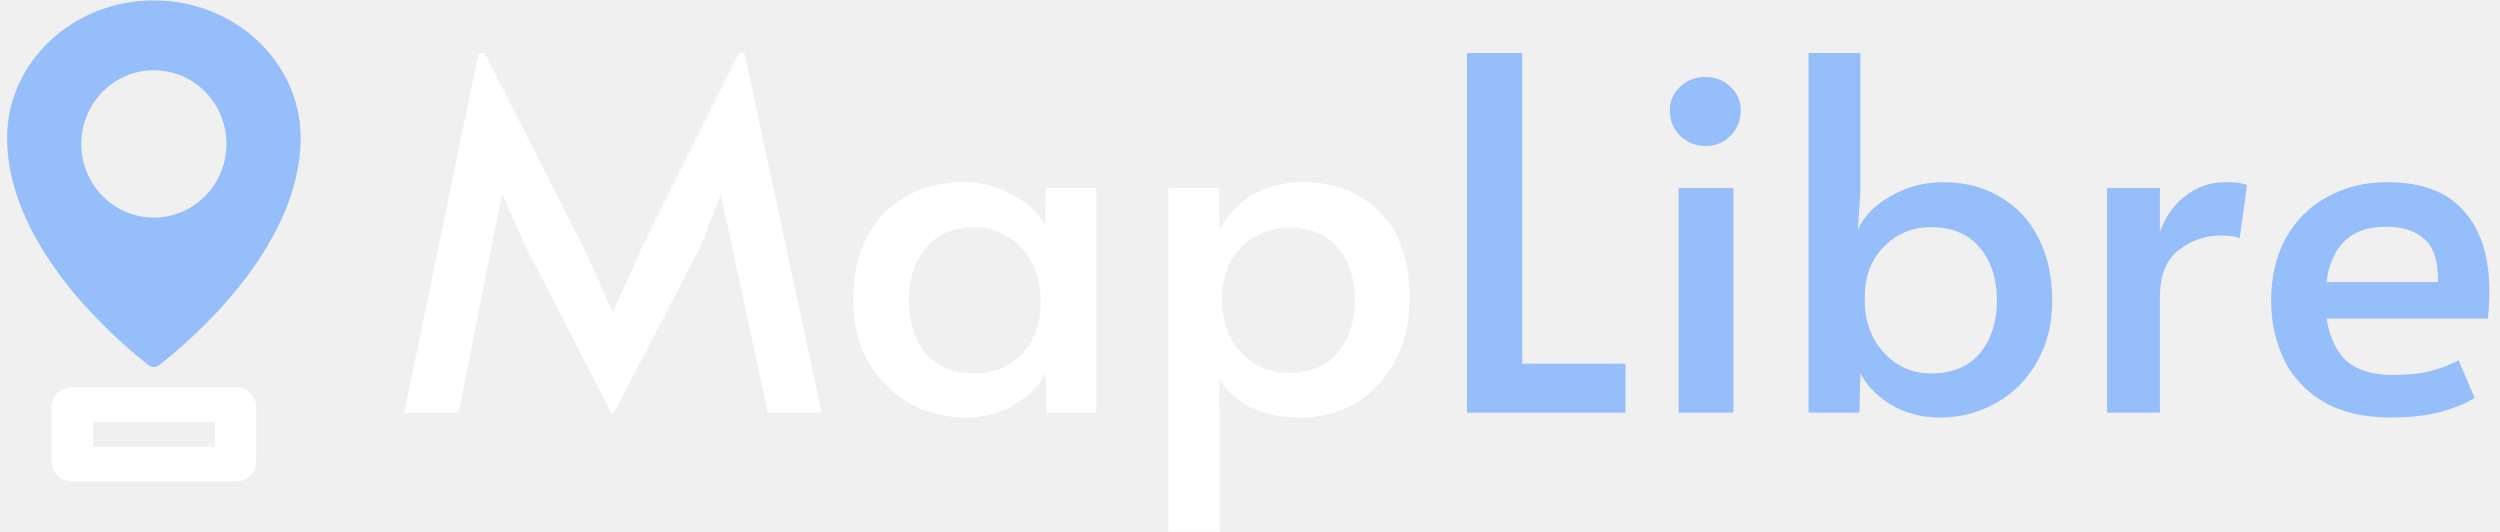
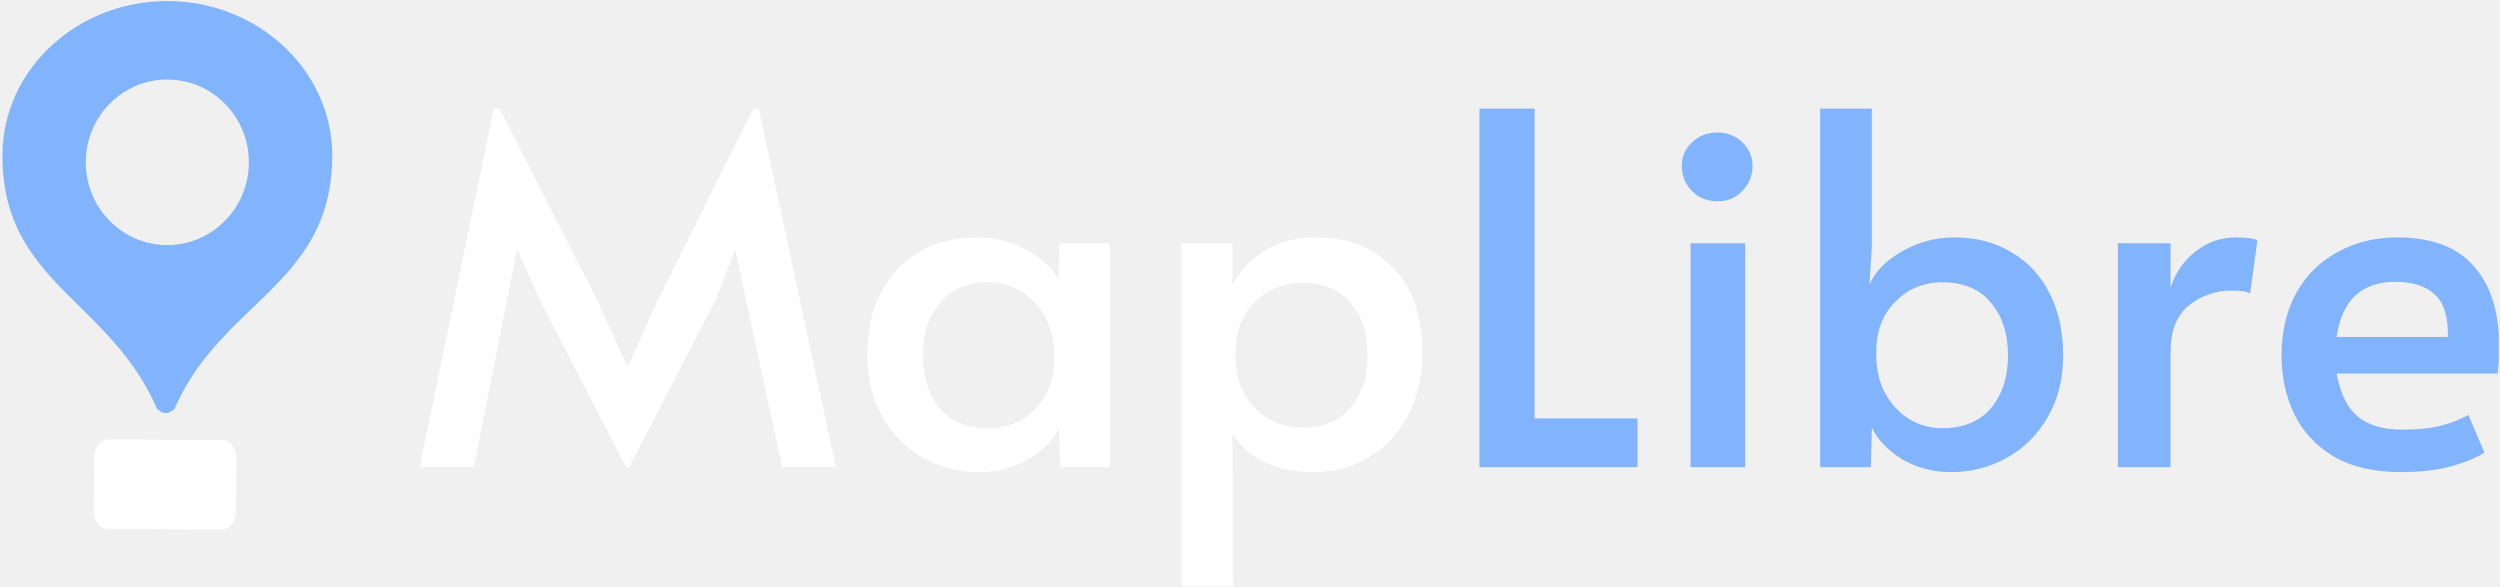
- <svg xmlns="http://www.w3.org/2000/svg" id="maplibre-logo" width="141" height="30" viewBox="0 0 141 30" fill="none">
-   <path d="M29.59 13.807L28.32 10.937L27.741 13.807L25.865 23.272H22.802L26.996 2.99H27.327L32.901 13.945L34.557 17.615L36.212 13.945L41.676 2.99H41.98L46.339 23.272H43.304L41.262 13.807L40.655 10.937L39.551 13.807L34.639 23.272H34.474L29.59 13.807Z" fill="white" />
-   <path d="M54.467 23.548C53.326 23.548 52.268 23.281 51.293 22.747C50.337 22.195 49.564 21.423 48.975 20.43C48.405 19.418 48.12 18.24 48.12 16.898C48.12 15.573 48.368 14.414 48.865 13.421C49.38 12.427 50.107 11.655 51.045 11.103C51.983 10.551 53.087 10.275 54.356 10.275C55.092 10.275 55.782 10.404 56.426 10.661C57.07 10.919 57.612 11.241 58.054 11.627C58.495 11.995 58.79 12.363 58.937 12.731L58.992 10.606H61.834V23.272H59.02L58.965 21.037C58.652 21.699 58.081 22.288 57.254 22.803C56.426 23.299 55.497 23.548 54.467 23.548ZM54.963 21.064C56.012 21.064 56.895 20.706 57.612 19.988C58.33 19.252 58.689 18.296 58.689 17.118V16.925C58.689 16.134 58.523 15.426 58.192 14.8C57.861 14.175 57.41 13.687 56.84 13.338C56.27 12.988 55.644 12.814 54.963 12.814C53.786 12.814 52.875 13.2 52.232 13.973C51.588 14.727 51.266 15.711 51.266 16.925C51.266 18.158 51.578 19.16 52.204 19.933C52.848 20.687 53.768 21.064 54.963 21.064Z" fill="white" />
-   <path d="M65.897 10.606H68.767V12.951C69.779 11.167 71.361 10.275 73.513 10.275C75.297 10.275 76.742 10.845 77.845 11.986C78.949 13.108 79.501 14.736 79.501 16.87C79.501 18.194 79.225 19.363 78.673 20.374C78.14 21.386 77.404 22.168 76.466 22.72C75.546 23.272 74.516 23.548 73.375 23.548C72.308 23.548 71.379 23.364 70.588 22.996C69.815 22.609 69.208 22.067 68.767 21.368L68.794 29.977H65.897V10.606ZM72.685 21.037C73.881 21.037 74.801 20.66 75.445 19.905C76.088 19.133 76.41 18.148 76.41 16.953C76.41 15.702 76.088 14.708 75.445 13.973C74.819 13.218 73.899 12.841 72.685 12.841C72.023 12.841 71.397 13.007 70.809 13.338C70.239 13.651 69.779 14.111 69.429 14.718C69.098 15.306 68.932 15.996 68.932 16.787V16.98C68.932 17.771 69.098 18.48 69.429 19.105C69.779 19.712 70.239 20.19 70.809 20.54C71.379 20.871 72.004 21.037 72.685 21.037Z" fill="white" />
-   <path d="M82.736 2.99H85.854V20.512H91.676V23.272H82.736V2.99Z" fill="#95BEFA" />
-   <path d="M94.674 10.606H97.765V23.272H94.674V10.606ZM96.192 8.233C95.621 8.233 95.143 8.04 94.757 7.654C94.371 7.267 94.177 6.789 94.177 6.219C94.177 5.704 94.371 5.262 94.757 4.894C95.143 4.526 95.621 4.342 96.192 4.342C96.744 4.342 97.213 4.526 97.599 4.894C97.985 5.262 98.179 5.704 98.179 6.219C98.179 6.789 97.985 7.267 97.599 7.654C97.231 8.04 96.762 8.233 96.192 8.233Z" fill="#95BEFA" />
-   <path d="M109.396 23.548C108.366 23.548 107.437 23.299 106.609 22.803C105.8 22.288 105.239 21.699 104.926 21.037L104.871 23.272H102.001V2.99H104.926V10.799L104.788 12.951C105.101 12.216 105.708 11.59 106.609 11.075C107.529 10.542 108.523 10.275 109.59 10.275C110.84 10.275 111.926 10.56 112.846 11.13C113.784 11.682 114.501 12.464 114.998 13.476C115.495 14.469 115.743 15.628 115.743 16.953C115.743 18.296 115.449 19.464 114.86 20.457C114.29 21.451 113.517 22.214 112.542 22.747C111.586 23.281 110.537 23.548 109.396 23.548ZM108.9 21.064C110.095 21.064 111.015 20.687 111.659 19.933C112.303 19.16 112.625 18.167 112.625 16.953C112.625 15.72 112.303 14.727 111.659 13.973C111.034 13.2 110.114 12.814 108.9 12.814C107.851 12.814 106.968 13.181 106.251 13.917C105.533 14.635 105.174 15.582 105.174 16.759V16.953C105.174 17.744 105.34 18.452 105.671 19.077C106.021 19.703 106.471 20.19 107.023 20.54C107.594 20.889 108.219 21.064 108.9 21.064Z" fill="#95BEFA" />
-   <path d="M118.839 10.606H121.819V13.089C122.113 12.243 122.591 11.563 123.254 11.048C123.916 10.533 124.67 10.275 125.516 10.275C126.105 10.275 126.51 10.33 126.731 10.441L126.317 13.448C126.151 13.338 125.792 13.283 125.241 13.283C124.376 13.283 123.585 13.559 122.867 14.111C122.168 14.662 121.819 15.545 121.819 16.759V23.272H118.839V10.606Z" fill="#95BEFA" />
-   <path d="M134.826 23.548C133.318 23.548 132.057 23.253 131.046 22.665C130.034 22.058 129.289 21.257 128.81 20.264C128.332 19.252 128.093 18.148 128.093 16.953C128.093 15.61 128.369 14.432 128.921 13.421C129.491 12.409 130.273 11.636 131.266 11.103C132.26 10.551 133.382 10.275 134.633 10.275C136.583 10.275 138.027 10.818 138.965 11.903C139.922 12.97 140.4 14.478 140.4 16.428C140.4 16.925 140.372 17.44 140.317 17.974H131.211C131.414 19.096 131.809 19.905 132.398 20.402C133.005 20.899 133.842 21.147 134.909 21.147C135.792 21.147 136.518 21.073 137.089 20.926C137.659 20.779 138.183 20.577 138.662 20.319L139.572 22.444C139.112 22.738 138.487 22.996 137.696 23.216C136.905 23.437 135.948 23.548 134.826 23.548ZM137.503 15.904C137.521 14.764 137.273 13.963 136.758 13.503C136.242 13.025 135.507 12.786 134.55 12.786C132.618 12.786 131.505 13.825 131.211 15.904H137.503Z" fill="#95BEFA" />
-   <path fill-rule="evenodd" clip-rule="evenodd" d="M0.4 7.778C0.4 3.502 4.113 0.023 8.678 0.023C13.243 0.023 16.956 3.502 16.956 7.778C16.956 14.203 10.187 19.628 9.123 20.481C9.057 20.534 9.013 20.569 8.994 20.586C8.905 20.663 8.791 20.703 8.678 20.703C8.565 20.703 8.452 20.663 8.363 20.586C8.344 20.569 8.3 20.534 8.234 20.481C7.17 19.628 0.4 14.203 0.4 7.778ZM8.678 12.271C10.939 12.271 12.771 10.411 12.771 8.117C12.771 5.822 10.939 3.962 8.678 3.962C6.418 3.962 4.585 5.822 4.585 8.117C4.585 10.411 6.418 12.271 8.678 12.271Z" fill="#95BEFA" />
-   <path fill-rule="evenodd" clip-rule="evenodd" d="M4.013 21.85C3.403 21.85 2.909 22.344 2.909 22.954V26.04C2.909 26.65 3.403 27.144 4.013 27.144H13.346C13.956 27.144 14.45 26.65 14.45 26.04V22.954C14.45 22.344 13.956 21.85 13.346 21.85H4.013ZM12.111 23.794H5.249V25.199H12.111V23.794Z" fill="white" />
+ <svg xmlns="http://www.w3.org/2000/svg" width="1356" height="318" fill="none" viewBox="0 0 1356 318">
+   <g clip-path="url(#a)">
+     <g clip-path="url(#b)">
+       <path fill="#fff" d="m292.72 162.643-12.175-27.525-5.558 27.525-17.997 90.78h-29.378l40.229-194.529h3.176l53.463 105.072 15.879 35.201 15.88-35.201 52.404-105.072h2.911l41.817 194.529h-29.113l-19.585-90.78-5.823-27.525-10.586 27.525-47.111 90.78h-1.587l-46.846-90.78Zm238.603 93.427c-10.939 0-21.085-2.559-30.436-7.675-9.175-5.294-16.586-12.704-22.232-22.232-5.47-9.705-8.204-20.997-8.204-33.877 0-12.704 2.381-23.82 7.145-33.348 4.941-9.528 11.91-16.939 20.909-22.232 8.999-5.293 19.585-7.94 31.76-7.94 7.057 0 13.674 1.235 19.85 3.705 6.175 2.471 11.38 5.558 15.615 9.264 4.234 3.528 7.058 7.057 8.469 10.586l.529-20.379h27.261v121.481h-26.996l-.529-21.438c-3 6.352-8.47 11.998-16.409 16.939-7.94 4.764-16.851 7.146-26.732 7.146Zm4.764-23.82c10.058 0 18.527-3.441 25.408-10.322 6.881-7.058 10.322-16.233 10.322-27.525v-1.853c0-7.587-1.588-14.38-4.764-20.379-3.176-5.999-7.499-10.675-12.968-14.027-5.47-3.353-11.469-5.029-17.998-5.029-11.292 0-20.026 3.706-26.201 11.116-6.176 7.234-9.264 16.674-9.264 28.319 0 11.822 3 21.438 8.999 28.849 6.175 7.234 14.998 10.851 26.466 10.851Zm104.87-100.308h27.525v22.497c9.704-17.115 24.878-25.673 45.522-25.673 17.115 0 30.966 5.47 41.552 16.409 10.587 10.763 15.88 26.379 15.88 46.846 0 12.704-2.646 23.908-7.94 33.612-5.116 9.705-12.174 17.204-21.173 22.497-8.822 5.293-18.703 7.94-29.642 7.94-10.234 0-19.144-1.765-26.731-5.293-7.411-3.706-13.234-8.911-17.468-15.616l.264 82.576h-27.789V131.942Zm65.107 100.043c11.469 0 20.291-3.617 26.467-10.851 6.175-7.411 9.263-16.85 9.263-28.319 0-11.998-3.088-21.526-9.263-28.584-5.999-7.234-14.822-10.851-26.467-10.851-6.352 0-12.351 1.588-17.997 4.764-5.47 2.999-9.881 7.41-13.233 13.233-3.176 5.646-4.764 12.263-4.764 19.85v1.853c0 7.587 1.588 14.38 4.764 20.379 3.352 5.822 7.763 10.41 13.233 13.762 5.47 3.176 11.469 4.764 17.997 4.764Z" />
+       <path fill="#82B4FE" d="M802.464 58.895h29.907v168.062h55.844v26.466h-85.751V58.894Zm114.505 73.047h29.642v121.481h-29.642V131.942Zm14.556-22.761c-5.47 0-10.057-1.853-13.762-5.558-3.706-3.705-5.558-8.293-5.558-13.763 0-4.94 1.852-9.175 5.558-12.704 3.705-3.529 8.292-5.293 13.762-5.293 5.293 0 9.793 1.764 13.498 5.293 3.705 3.53 5.558 7.764 5.558 12.704 0 5.47-1.853 10.058-5.558 13.763-3.529 3.705-8.028 5.558-13.498 5.558ZM1058.18 256.07c-9.89 0-18.8-2.382-26.74-7.146-7.76-4.941-13.14-10.587-16.14-16.939l-.53 21.438h-27.525V58.894h28.055v74.901l-1.32 20.644c3-7.058 8.82-13.057 17.46-17.998 8.83-5.117 18.35-7.675 28.59-7.675 12 0 22.41 2.735 31.23 8.205 9 5.293 15.88 12.792 20.64 22.496 4.77 9.528 7.15 20.644 7.15 33.348 0 12.88-2.82 24.084-8.47 33.612-5.47 9.528-12.88 16.851-22.23 21.968-9.18 5.116-19.23 7.675-30.17 7.675Zm-4.77-23.82c11.47 0 20.29-3.617 26.47-10.851 6.17-7.411 9.26-16.939 9.26-28.584 0-11.822-3.09-21.35-9.26-28.584-6-7.411-14.82-11.116-26.47-11.116-10.06 0-18.52 3.529-25.41 10.587-6.88 6.881-10.32 15.968-10.32 27.26v1.853c0 7.587 1.59 14.38 4.77 20.379 3.35 5.999 7.67 10.675 12.96 14.027 5.47 3.353 11.47 5.029 18 5.029Zm95.33-100.308h28.58v23.82c2.83-8.117 7.41-14.645 13.77-19.585 6.35-4.941 13.58-7.411 21.7-7.411 5.65 0 9.53.529 11.64 1.588l-3.97 28.848c-1.58-1.058-5.02-1.588-10.32-1.588-8.29 0-15.88 2.647-22.76 7.94-6.7 5.294-10.06 13.763-10.06 25.408v62.461h-28.58V131.942Zm153.34 124.128c-14.47 0-26.55-2.823-36.26-8.469-9.7-5.823-16.85-13.498-21.44-23.026-4.58-9.705-6.88-20.291-6.88-31.76 0-12.88 2.65-24.173 7.94-33.877 5.47-9.705 12.97-17.115 22.5-22.232 9.53-5.293 20.29-7.94 32.29-7.94 18.7 0 32.55 5.205 41.55 15.615 9.18 10.234 13.76 24.702 13.76 43.405 0 4.764-.26 9.705-.79 14.821h-87.34c1.94 10.764 5.73 18.527 11.38 23.291 5.82 4.764 13.85 7.146 24.08 7.146 8.47 0 15.44-.706 20.91-2.117 5.47-1.412 10.5-3.353 15.09-5.823l8.73 20.379c-4.41 2.823-10.41 5.293-17.99 7.411-7.59 2.117-16.77 3.176-27.53 3.176Zm25.67-73.312c.18-10.94-2.2-18.615-7.14-23.026-4.94-4.588-12-6.881-21.18-6.881-18.52 0-29.2 9.969-32.02 29.907h60.34Z" />
+       <path fill="#82B4FE" fill-rule="evenodd" d="M91.32.578C41.994.258 1.624 37.59 1.323 83.793c-.266 40.912 19.964 60.885 41.871 82.513 15.273 15.078 31.36 30.96 41.885 55.302.71.577 1.185.962 1.389 1.144a5.164 5.164 0 0 0 3.398 1.286 5.172 5.172 0 0 0 3.416-1.241c.055-.049.156-.092.28-.145.34-.146.857-.368 1.124-.983 10.49-24.11 26.806-39.778 42.388-54.74 22.189-21.307 42.888-41.184 43.153-81.972C180.528 38.753 140.647.9 91.32.578Zm-.86 132.349c24.424.159 44.356-19.81 44.517-44.602.161-24.792-19.509-45.019-43.934-45.178-24.425-.159-44.356 19.81-44.518 44.602-.161 24.792 19.509 45.019 43.934 45.178Z" clip-rule="evenodd" />
+       <path fill="#fff" fill-rule="evenodd" d="M58.49 238.338c-4.075-.027-7.408 4.48-7.444 10.065l-.184 28.269c-.037 5.585 3.237 10.134 7.313 10.161l62.385.406c4.075.026 7.408-4.48 7.444-10.065l.184-28.269c.037-5.586-3.237-10.135-7.313-10.161l-62.385-.406Z" clip-rule="evenodd" />
+     </g>
+   </g>
+   <defs>
+     <clipPath id="a">
+       <path fill="#fff" d="M0 0h1356v318H0z" />
+     </clipPath>
+     <clipPath id="b">
+       <path fill="#fff" d="M0 0h1355.33v317.795H0z" />
+     </clipPath>
+   </defs>
</svg>
